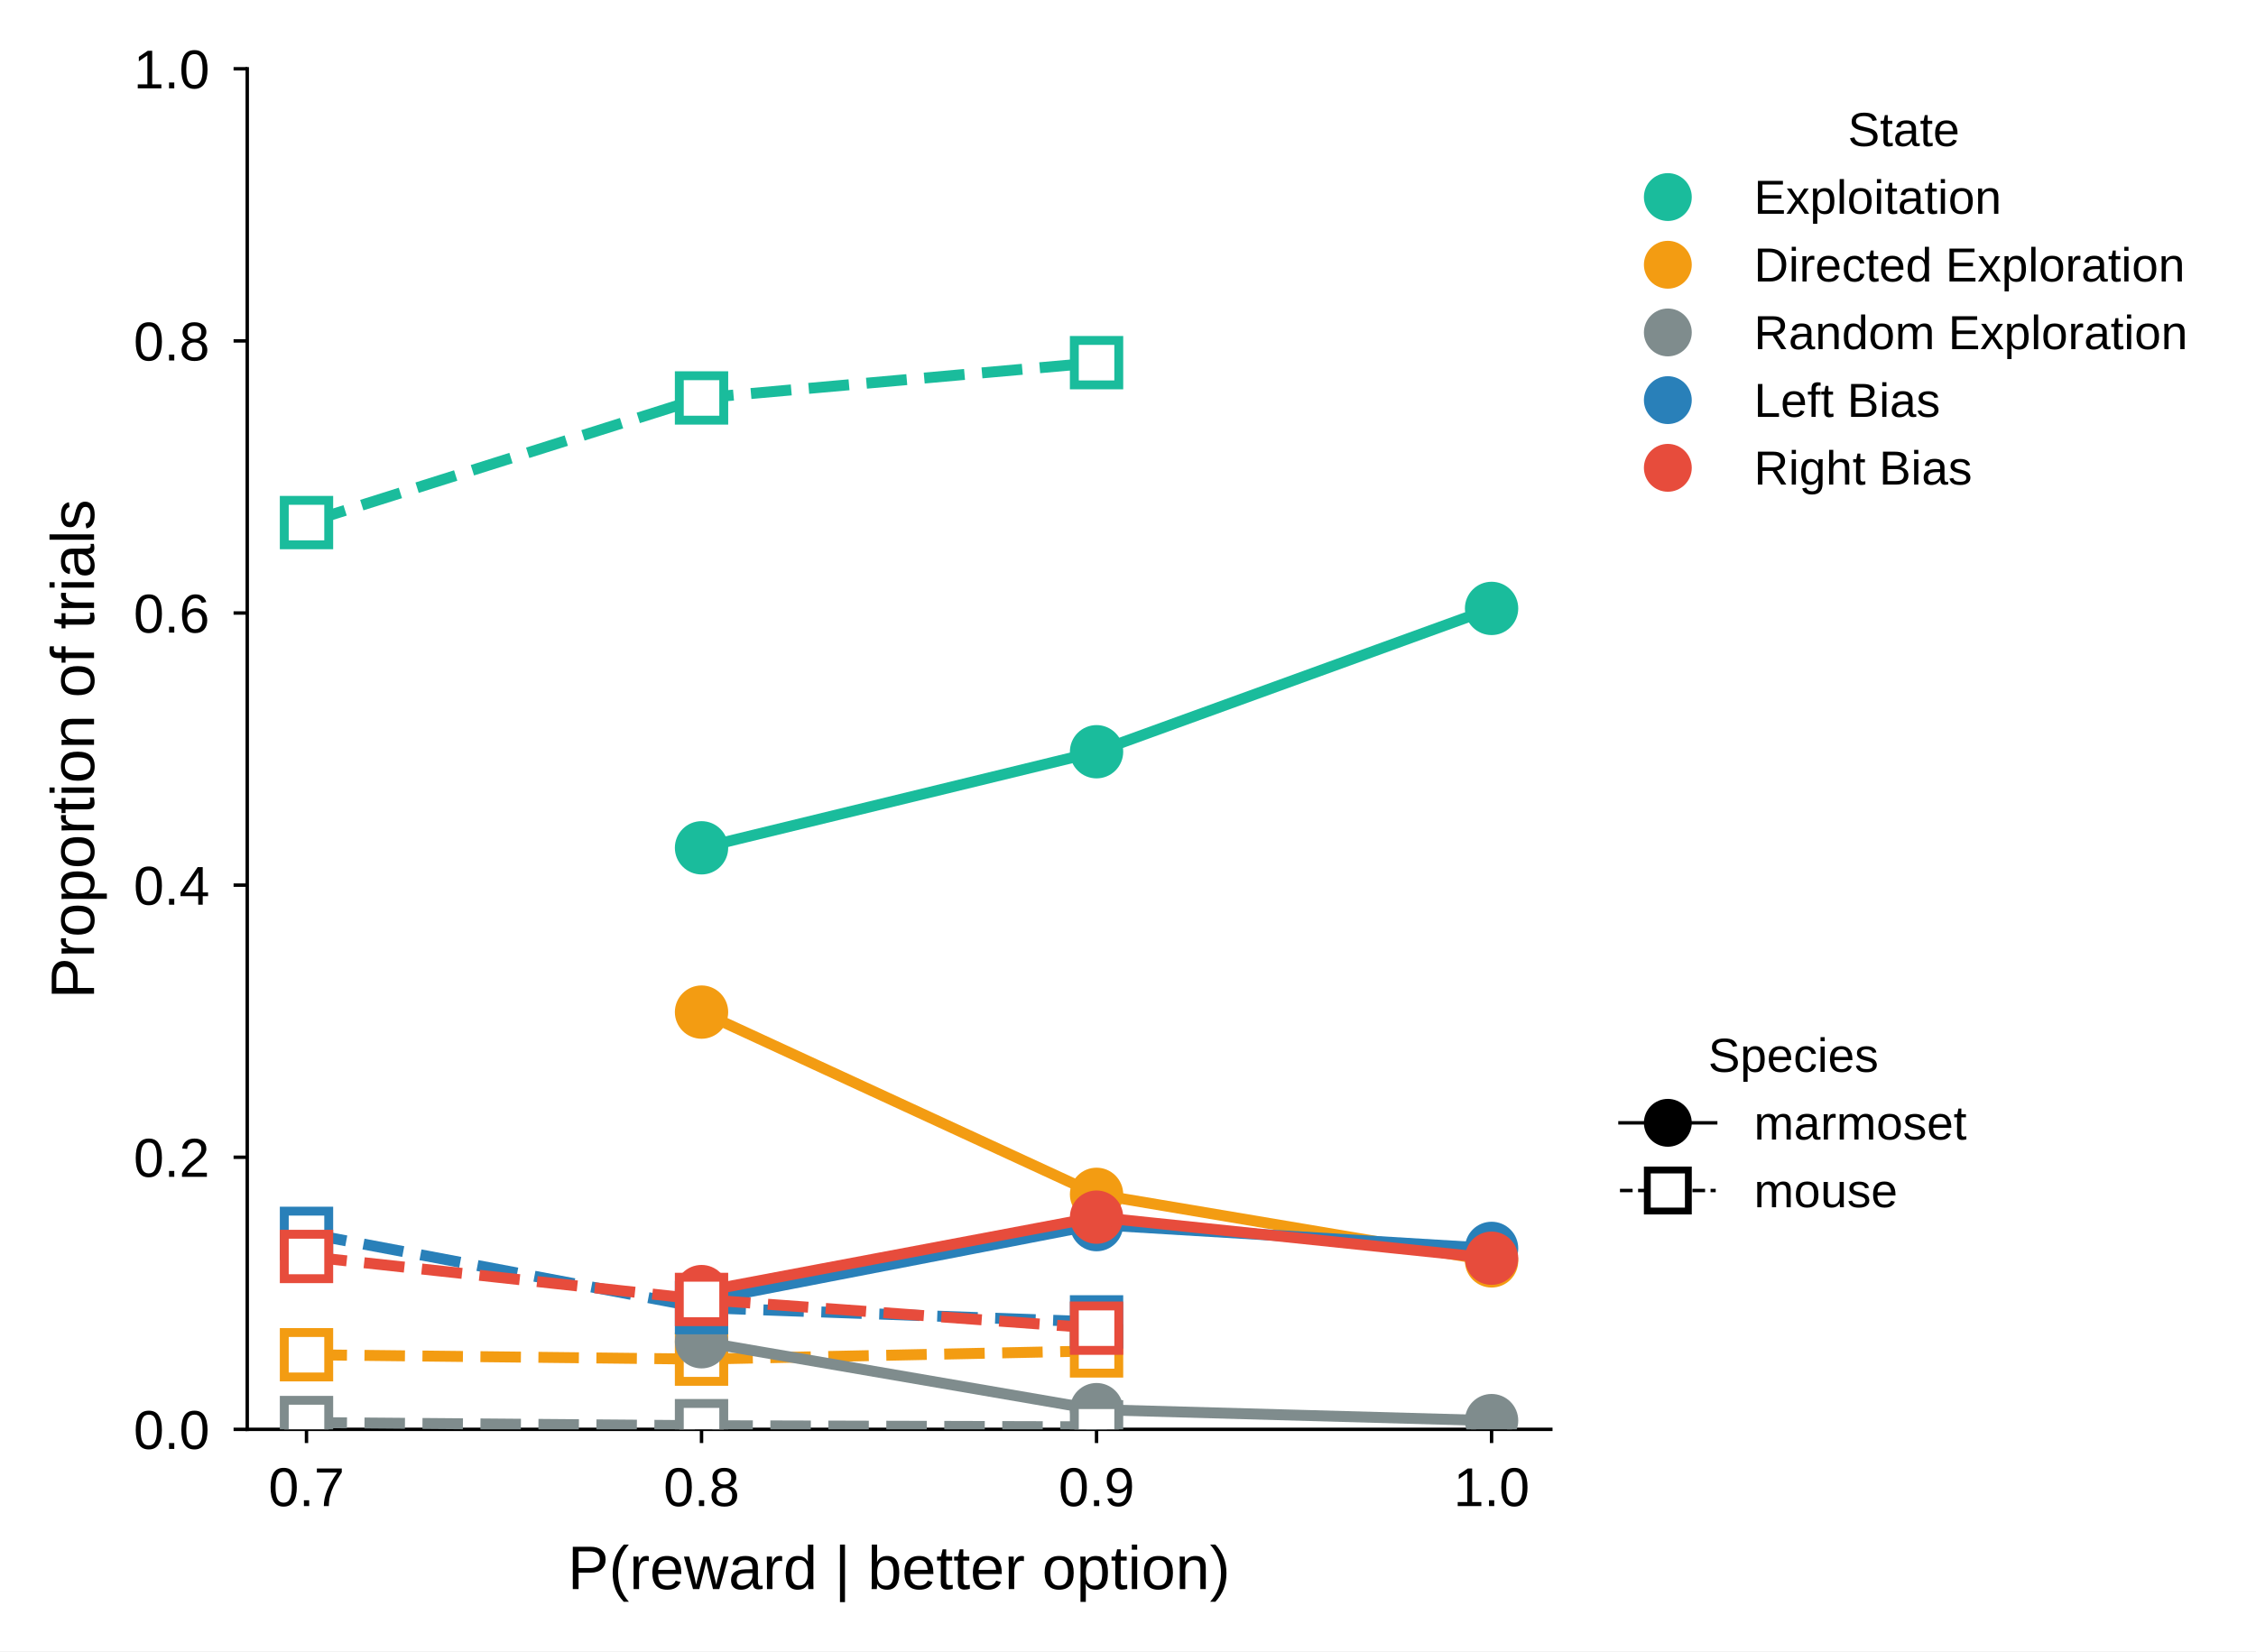
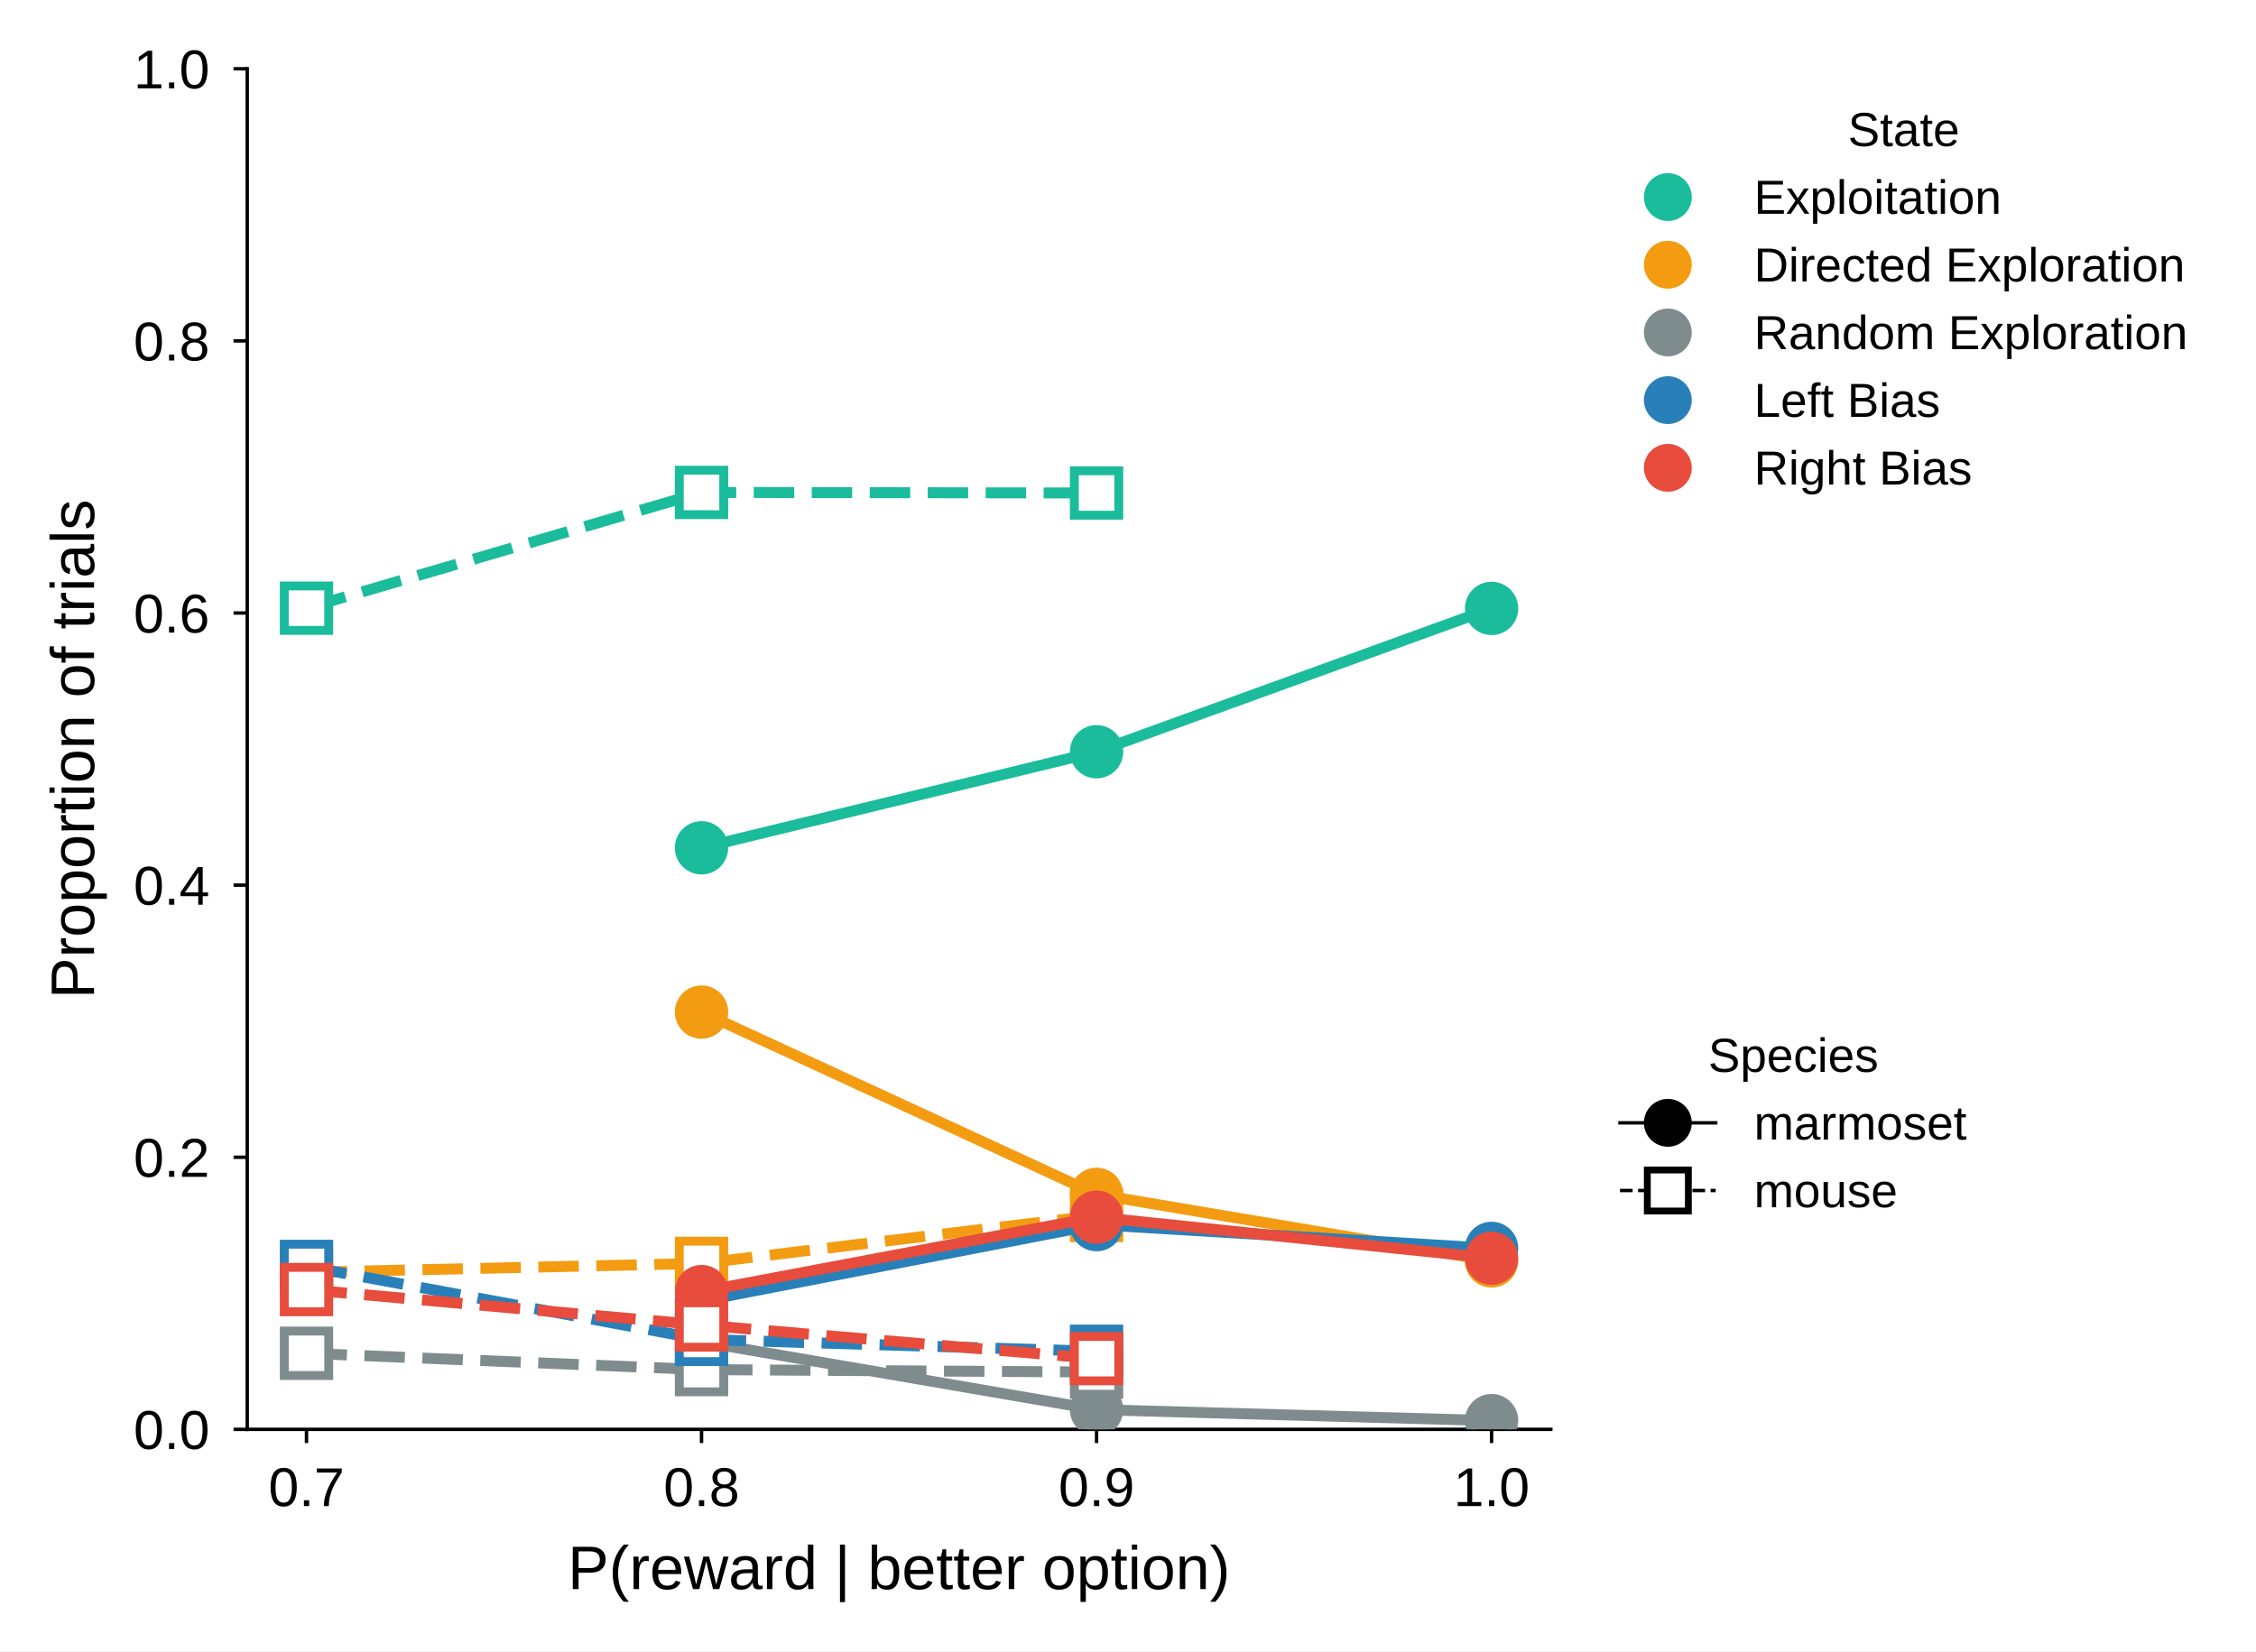
<svg xmlns="http://www.w3.org/2000/svg" xmlns:xlink="http://www.w3.org/1999/xlink" width="329.945pt" height="241.544pt" viewBox="0 0 329.945 241.544" version="1.1">
  <defs>
    <style type="text/css">*{stroke-linejoin: round; stroke-linecap: butt}</style>
  </defs>
  <g id="figure_1">
    <g id="patch_1">
      <path d="M 0 241.544  L 329.945 241.544  L 329.945 0  L 0 0  z " style="fill: #ffffff" />
    </g>
    <g id="axes_1">
      <g id="patch_2">
        <path d="M 36.16 209.082  L 226.812 209.082  L 226.812 10.063  L 36.16 10.063  z " style="fill: #ffffff" />
      </g>
      <g id="matplotlib.axis_1">
        <g id="xtick_1">
          <g id="line2d_1">
            <defs>
-               <path id="me4e98ad5af" d="M 0 0  L 0 2  " style="stroke: #000000; stroke-width: 0.5" />
+               <path id="m87ed47c339" d="M 0 0  L 0 2  " style="stroke: #000000; stroke-width: 0.5" />
            </defs>
            <g>
-               <use xlink:href="#me4e98ad5af" x="44.826" y="209.082" style="stroke: #000000; stroke-width: 0.5" />
+               <use xlink:href="#m87ed47c339" x="44.826" y="209.082" style="stroke: #000000; stroke-width: 0.5" />
            </g>
          </g>
          <g id="text_1">
            <text style="font-size: 8px; font-family: 'Arial'; text-anchor: middle" x="44.826" y="220.308" transform="rotate(-0 44.82645 220.3081)">0.7</text>
          </g>
        </g>
        <g id="xtick_2">
          <g id="line2d_2">
            <g>
-               <use xlink:href="#me4e98ad5af" x="102.6" y="209.082" style="stroke: #000000; stroke-width: 0.5" />
+               <use xlink:href="#m87ed47c339" x="102.6" y="209.082" style="stroke: #000000; stroke-width: 0.5" />
            </g>
          </g>
          <g id="text_2">
            <text style="font-size: 8px; font-family: 'Arial'; text-anchor: middle" x="102.6" y="220.308" transform="rotate(-0 102.5996 220.3081)">0.8</text>
          </g>
        </g>
        <g id="xtick_3">
          <g id="line2d_3">
            <g>
-               <use xlink:href="#me4e98ad5af" x="160.373" y="209.082" style="stroke: #000000; stroke-width: 0.5" />
+               <use xlink:href="#m87ed47c339" x="160.373" y="209.082" style="stroke: #000000; stroke-width: 0.5" />
            </g>
          </g>
          <g id="text_3">
            <text style="font-size: 8px; font-family: 'Arial'; text-anchor: middle" x="160.373" y="220.308" transform="rotate(-0 160.3728 220.3081)">0.9</text>
          </g>
        </g>
        <g id="xtick_4">
          <g id="line2d_4">
            <g>
-               <use xlink:href="#me4e98ad5af" x="218.146" y="209.082" style="stroke: #000000; stroke-width: 0.5" />
+               <use xlink:href="#m87ed47c339" x="218.146" y="209.082" style="stroke: #000000; stroke-width: 0.5" />
            </g>
          </g>
          <g id="text_4">
            <text style="font-size: 8px; font-family: 'Arial'; text-anchor: middle" x="218.146" y="220.308" transform="rotate(-0 218.146 220.3081)">1.0</text>
          </g>
        </g>
        <g id="text_5">
          <text style="font-size: 9px; font-family: 'Arial'; text-anchor: middle" x="131.486" y="232.45" transform="rotate(-0 131.4862 232.4498)">P(reward | better option)</text>
        </g>
      </g>
      <g id="matplotlib.axis_2">
        <g id="ytick_1">
          <g id="line2d_5">
            <defs>
-               <path id="m25049f92b7" d="M 0 0  L -2 0  " style="stroke: #000000; stroke-width: 0.5" />
+               <path id="m588fbb2680" d="M 0 0  L -2 0  " style="stroke: #000000; stroke-width: 0.5" />
            </defs>
            <g>
-               <use xlink:href="#m25049f92b7" x="36.16" y="209.082" style="stroke: #000000; stroke-width: 0.5" />
+               <use xlink:href="#m588fbb2680" x="36.16" y="209.082" style="stroke: #000000; stroke-width: 0.5" />
            </g>
          </g>
          <g id="text_6">
            <text style="font-size: 8px; font-family: 'Arial'; text-anchor: end" x="30.66" y="211.945" transform="rotate(-0 30.66047 211.945)">0.0</text>
          </g>
        </g>
        <g id="ytick_2">
          <g id="line2d_6">
            <g>
-               <use xlink:href="#m25049f92b7" x="36.16" y="169.278" style="stroke: #000000; stroke-width: 0.5" />
+               <use xlink:href="#m588fbb2680" x="36.16" y="169.278" style="stroke: #000000; stroke-width: 0.5" />
            </g>
          </g>
          <g id="text_7">
            <text style="font-size: 8px; font-family: 'Arial'; text-anchor: end" x="30.66" y="172.141" transform="rotate(-0 30.66047 172.1413)">0.2</text>
          </g>
        </g>
        <g id="ytick_3">
          <g id="line2d_7">
            <g>
-               <use xlink:href="#m25049f92b7" x="36.16" y="129.474" style="stroke: #000000; stroke-width: 0.5" />
+               <use xlink:href="#m588fbb2680" x="36.16" y="129.474" style="stroke: #000000; stroke-width: 0.5" />
            </g>
          </g>
          <g id="text_8">
            <text style="font-size: 8px; font-family: 'Arial'; text-anchor: end" x="30.66" y="132.338" transform="rotate(-0 30.66047 132.3375)">0.4</text>
          </g>
        </g>
        <g id="ytick_4">
          <g id="line2d_8">
            <g>
-               <use xlink:href="#m25049f92b7" x="36.16" y="89.671" style="stroke: #000000; stroke-width: 0.5" />
+               <use xlink:href="#m588fbb2680" x="36.16" y="89.671" style="stroke: #000000; stroke-width: 0.5" />
            </g>
          </g>
          <g id="text_9">
            <text style="font-size: 8px; font-family: 'Arial'; text-anchor: end" x="30.66" y="92.534" transform="rotate(-0 30.66047 92.53375)">0.6</text>
          </g>
        </g>
        <g id="ytick_5">
          <g id="line2d_9">
            <g>
-               <use xlink:href="#m25049f92b7" x="36.16" y="49.867" style="stroke: #000000; stroke-width: 0.5" />
+               <use xlink:href="#m588fbb2680" x="36.16" y="49.867" style="stroke: #000000; stroke-width: 0.5" />
            </g>
          </g>
          <g id="text_10">
            <text style="font-size: 8px; font-family: 'Arial'; text-anchor: end" x="30.66" y="52.73" transform="rotate(-0 30.66047 52.73)">0.8</text>
          </g>
        </g>
        <g id="ytick_6">
          <g id="line2d_10">
            <g>
-               <use xlink:href="#m25049f92b7" x="36.16" y="10.063" style="stroke: #000000; stroke-width: 0.5" />
+               <use xlink:href="#m588fbb2680" x="36.16" y="10.063" style="stroke: #000000; stroke-width: 0.5" />
            </g>
          </g>
          <g id="text_11">
            <text style="font-size: 8px; font-family: 'Arial'; text-anchor: end" x="30.66" y="12.926" transform="rotate(-0 30.66047 12.92625)">1.0</text>
          </g>
        </g>
        <g id="text_12">
          <text style="font-size: 9px; font-family: 'Arial'; text-anchor: middle" x="13.752" y="109.573" transform="rotate(-90 13.75172 109.5725)">Proportion of trials</text>
        </g>
      </g>
      <g id="patch_3">
        <path d="M 36.16 209.082  L 36.16 10.063  " style="fill: none; stroke: #000000; stroke-width: 0.5; stroke-linejoin: miter; stroke-linecap: square" />
      </g>
      <g id="patch_4">
        <path d="M 36.16 209.082  L 226.812 209.082  " style="fill: none; stroke: #000000; stroke-width: 0.5; stroke-linejoin: miter; stroke-linecap: square" />
      </g>
      <g id="line2d_11">
-         <path d="M 102.6 124.016  L 160.373 109.962  L 218.146 88.998  " clip-path="url(#pe51c29501b)" style="fill: none; stroke: #1abc9c; stroke-width: 1.6; stroke-linecap: square" />
-         <defs>
-           <path id="mf1f50343ad" d="M 0 3.25  C 0.862 3.25 1.689 2.908 2.298 2.298  C 2.908 1.689 3.25 0.862 3.25 0  C 3.25 -0.862 2.908 -1.689 2.298 -2.298  C 1.689 -2.908 0.862 -3.25 0 -3.25  C -0.862 -3.25 -1.689 -2.908 -2.298 -2.298  C -2.908 -1.689 -3.25 -0.862 -3.25 0  C -3.25 0.862 -2.908 1.689 -2.298 2.298  C -1.689 2.908 -0.862 3.25 0 3.25  z " style="stroke: #1abc9c; stroke-width: 1.3" />
-         </defs>
-         <g clip-path="url(#pe51c29501b)">
-           <use xlink:href="#mf1f50343ad" x="102.6" y="124.016" style="fill: #1abc9c; stroke: #1abc9c; stroke-width: 1.3" />
-           <use xlink:href="#mf1f50343ad" x="160.373" y="109.962" style="fill: #1abc9c; stroke: #1abc9c; stroke-width: 1.3" />
-           <use xlink:href="#mf1f50343ad" x="218.146" y="88.998" style="fill: #1abc9c; stroke: #1abc9c; stroke-width: 1.3" />
+         <path d="M 102.6 124.016  L 160.373 109.962  L 218.146 88.998  " clip-path="url(#pced954a8ac)" style="fill: none; stroke: #1abc9c; stroke-width: 1.6; stroke-linecap: square" />
+         <defs>
+           <path id="m06b4aa5d01" d="M 0 3.25  C 0.862 3.25 1.689 2.908 2.298 2.298  C 2.908 1.689 3.25 0.862 3.25 0  C 3.25 -0.862 2.908 -1.689 2.298 -2.298  C 1.689 -2.908 0.862 -3.25 0 -3.25  C -0.862 -3.25 -1.689 -2.908 -2.298 -2.298  C -2.908 -1.689 -3.25 -0.862 -3.25 0  C -3.25 0.862 -2.908 1.689 -2.298 2.298  C -1.689 2.908 -0.862 3.25 0 3.25  z " style="stroke: #1abc9c; stroke-width: 1.3" />
+         </defs>
+         <g clip-path="url(#pced954a8ac)">
+           <use xlink:href="#m06b4aa5d01" x="102.6" y="124.016" style="fill: #1abc9c; stroke: #1abc9c; stroke-width: 1.3" />
+           <use xlink:href="#m06b4aa5d01" x="160.373" y="109.962" style="fill: #1abc9c; stroke: #1abc9c; stroke-width: 1.3" />
+           <use xlink:href="#m06b4aa5d01" x="218.146" y="88.998" style="fill: #1abc9c; stroke: #1abc9c; stroke-width: 1.3" />
        </g>
      </g>
      <g id="line2d_12">
-         <path d="M 44.826 76.441  L 102.6 58.211  L 160.373 53.049  " clip-path="url(#pe51c29501b)" style="fill: none; stroke-dasharray: 5.92,2.56; stroke-dashoffset: 0; stroke: #1abc9c; stroke-width: 1.6" />
-         <defs>
-           <path id="m21d960ba47" d="M -3.25 3.25  L 3.25 3.25  L 3.25 -3.25  L -3.25 -3.25  z " style="stroke: #1abc9c; stroke-width: 1.3; stroke-linejoin: miter" />
-         </defs>
-         <g clip-path="url(#pe51c29501b)">
-           <use xlink:href="#m21d960ba47" x="44.826" y="76.441" style="fill: #ffffff; stroke: #1abc9c; stroke-width: 1.3; stroke-linejoin: miter" />
-           <use xlink:href="#m21d960ba47" x="102.6" y="58.211" style="fill: #ffffff; stroke: #1abc9c; stroke-width: 1.3; stroke-linejoin: miter" />
-           <use xlink:href="#m21d960ba47" x="160.373" y="53.049" style="fill: #ffffff; stroke: #1abc9c; stroke-width: 1.3; stroke-linejoin: miter" />
+         <path d="M 44.826 88.962  L 102.6 72.033  L 160.373 72.113  " clip-path="url(#pced954a8ac)" style="fill: none; stroke-dasharray: 5.92,2.56; stroke-dashoffset: 0; stroke: #1abc9c; stroke-width: 1.6" />
+         <defs>
+           <path id="m0f0f4ca1a8" d="M -3.25 3.25  L 3.25 3.25  L 3.25 -3.25  L -3.25 -3.25  z " style="stroke: #1abc9c; stroke-width: 1.3; stroke-linejoin: miter" />
+         </defs>
+         <g clip-path="url(#pced954a8ac)">
+           <use xlink:href="#m0f0f4ca1a8" x="44.826" y="88.962" style="fill: #ffffff; stroke: #1abc9c; stroke-width: 1.3; stroke-linejoin: miter" />
+           <use xlink:href="#m0f0f4ca1a8" x="102.6" y="72.033" style="fill: #ffffff; stroke: #1abc9c; stroke-width: 1.3; stroke-linejoin: miter" />
+           <use xlink:href="#m0f0f4ca1a8" x="160.373" y="72.113" style="fill: #ffffff; stroke: #1abc9c; stroke-width: 1.3; stroke-linejoin: miter" />
        </g>
      </g>
      <g id="line2d_13">
-         <path d="M 102.6 148.049  L 160.373 174.706  L 218.146 184.442  " clip-path="url(#pe51c29501b)" style="fill: none; stroke: #f39c12; stroke-width: 1.6; stroke-linecap: square" />
-         <defs>
-           <path id="md6d0dfb7ab" d="M 0 3.25  C 0.862 3.25 1.689 2.908 2.298 2.298  C 2.908 1.689 3.25 0.862 3.25 0  C 3.25 -0.862 2.908 -1.689 2.298 -2.298  C 1.689 -2.908 0.862 -3.25 0 -3.25  C -0.862 -3.25 -1.689 -2.908 -2.298 -2.298  C -2.908 -1.689 -3.25 -0.862 -3.25 0  C -3.25 0.862 -2.908 1.689 -2.298 2.298  C -1.689 2.908 -0.862 3.25 0 3.25  z " style="stroke: #f39c12; stroke-width: 1.3" />
-         </defs>
-         <g clip-path="url(#pe51c29501b)">
-           <use xlink:href="#md6d0dfb7ab" x="102.6" y="148.049" style="fill: #f39c12; stroke: #f39c12; stroke-width: 1.3" />
-           <use xlink:href="#md6d0dfb7ab" x="160.373" y="174.706" style="fill: #f39c12; stroke: #f39c12; stroke-width: 1.3" />
-           <use xlink:href="#md6d0dfb7ab" x="218.146" y="184.442" style="fill: #f39c12; stroke: #f39c12; stroke-width: 1.3" />
+         <path d="M 102.6 148.049  L 160.373 174.706  L 218.146 184.442  " clip-path="url(#pced954a8ac)" style="fill: none; stroke: #f39c12; stroke-width: 1.6; stroke-linecap: square" />
+         <defs>
+           <path id="m7db10137b0" d="M 0 3.25  C 0.862 3.25 1.689 2.908 2.298 2.298  C 2.908 1.689 3.25 0.862 3.25 0  C 3.25 -0.862 2.908 -1.689 2.298 -2.298  C 1.689 -2.908 0.862 -3.25 0 -3.25  C -0.862 -3.25 -1.689 -2.908 -2.298 -2.298  C -2.908 -1.689 -3.25 -0.862 -3.25 0  C -3.25 0.862 -2.908 1.689 -2.298 2.298  C -1.689 2.908 -0.862 3.25 0 3.25  z " style="stroke: #f39c12; stroke-width: 1.3" />
+         </defs>
+         <g clip-path="url(#pced954a8ac)">
+           <use xlink:href="#m7db10137b0" x="102.6" y="148.049" style="fill: #f39c12; stroke: #f39c12; stroke-width: 1.3" />
+           <use xlink:href="#m7db10137b0" x="160.373" y="174.706" style="fill: #f39c12; stroke: #f39c12; stroke-width: 1.3" />
+           <use xlink:href="#m7db10137b0" x="218.146" y="184.442" style="fill: #f39c12; stroke: #f39c12; stroke-width: 1.3" />
        </g>
      </g>
      <g id="line2d_14">
-         <path d="M 44.826 198.169  L 102.6 198.81  L 160.373 197.609  " clip-path="url(#pe51c29501b)" style="fill: none; stroke-dasharray: 5.92,2.56; stroke-dashoffset: 0; stroke: #f39c12; stroke-width: 1.6" />
-         <defs>
-           <path id="m9771717400" d="M -3.25 3.25  L 3.25 3.25  L 3.25 -3.25  L -3.25 -3.25  z " style="stroke: #f39c12; stroke-width: 1.3; stroke-linejoin: miter" />
-         </defs>
-         <g clip-path="url(#pe51c29501b)">
-           <use xlink:href="#m9771717400" x="44.826" y="198.169" style="fill: #ffffff; stroke: #f39c12; stroke-width: 1.3; stroke-linejoin: miter" />
-           <use xlink:href="#m9771717400" x="102.6" y="198.81" style="fill: #ffffff; stroke: #f39c12; stroke-width: 1.3; stroke-linejoin: miter" />
-           <use xlink:href="#m9771717400" x="160.373" y="197.609" style="fill: #ffffff; stroke: #f39c12; stroke-width: 1.3; stroke-linejoin: miter" />
+         <path d="M 44.826 186.106  L 102.6 184.81  L 160.373 177.8  " clip-path="url(#pced954a8ac)" style="fill: none; stroke-dasharray: 5.92,2.56; stroke-dashoffset: 0; stroke: #f39c12; stroke-width: 1.6" />
+         <defs>
+           <path id="mf72feb696f" d="M -3.25 3.25  L 3.25 3.25  L 3.25 -3.25  L -3.25 -3.25  z " style="stroke: #f39c12; stroke-width: 1.3; stroke-linejoin: miter" />
+         </defs>
+         <g clip-path="url(#pced954a8ac)">
+           <use xlink:href="#mf72feb696f" x="44.826" y="186.106" style="fill: #ffffff; stroke: #f39c12; stroke-width: 1.3; stroke-linejoin: miter" />
+           <use xlink:href="#mf72feb696f" x="102.6" y="184.81" style="fill: #ffffff; stroke: #f39c12; stroke-width: 1.3; stroke-linejoin: miter" />
+           <use xlink:href="#mf72feb696f" x="160.373" y="177.8" style="fill: #ffffff; stroke: #f39c12; stroke-width: 1.3; stroke-linejoin: miter" />
        </g>
      </g>
      <g id="line2d_15">
-         <path d="M 102.6 196.268  L 160.373 206.2  L 218.146 207.805  " clip-path="url(#pe51c29501b)" style="fill: none; stroke: #7f8c8d; stroke-width: 1.6; stroke-linecap: square" />
-         <defs>
-           <path id="m893ade353a" d="M 0 3.25  C 0.862 3.25 1.689 2.908 2.298 2.298  C 2.908 1.689 3.25 0.862 3.25 0  C 3.25 -0.862 2.908 -1.689 2.298 -2.298  C 1.689 -2.908 0.862 -3.25 0 -3.25  C -0.862 -3.25 -1.689 -2.908 -2.298 -2.298  C -2.908 -1.689 -3.25 -0.862 -3.25 0  C -3.25 0.862 -2.908 1.689 -2.298 2.298  C -1.689 2.908 -0.862 3.25 0 3.25  z " style="stroke: #7f8c8d; stroke-width: 1.3" />
-         </defs>
-         <g clip-path="url(#pe51c29501b)">
-           <use xlink:href="#m893ade353a" x="102.6" y="196.268" style="fill: #7f8c8d; stroke: #7f8c8d; stroke-width: 1.3" />
-           <use xlink:href="#m893ade353a" x="160.373" y="206.2" style="fill: #7f8c8d; stroke: #7f8c8d; stroke-width: 1.3" />
-           <use xlink:href="#m893ade353a" x="218.146" y="207.805" style="fill: #7f8c8d; stroke: #7f8c8d; stroke-width: 1.3" />
+         <path d="M 102.6 196.268  L 160.373 206.2  L 218.146 207.805  " clip-path="url(#pced954a8ac)" style="fill: none; stroke: #7f8c8d; stroke-width: 1.6; stroke-linecap: square" />
+         <defs>
+           <path id="m2719dd5958" d="M 0 3.25  C 0.862 3.25 1.689 2.908 2.298 2.298  C 2.908 1.689 3.25 0.862 3.25 0  C 3.25 -0.862 2.908 -1.689 2.298 -2.298  C 1.689 -2.908 0.862 -3.25 0 -3.25  C -0.862 -3.25 -1.689 -2.908 -2.298 -2.298  C -2.908 -1.689 -3.25 -0.862 -3.25 0  C -3.25 0.862 -2.908 1.689 -2.298 2.298  C -1.689 2.908 -0.862 3.25 0 3.25  z " style="stroke: #7f8c8d; stroke-width: 1.3" />
+         </defs>
+         <g clip-path="url(#pced954a8ac)">
+           <use xlink:href="#m2719dd5958" x="102.6" y="196.268" style="fill: #7f8c8d; stroke: #7f8c8d; stroke-width: 1.3" />
+           <use xlink:href="#m2719dd5958" x="160.373" y="206.2" style="fill: #7f8c8d; stroke: #7f8c8d; stroke-width: 1.3" />
+           <use xlink:href="#m2719dd5958" x="218.146" y="207.805" style="fill: #7f8c8d; stroke: #7f8c8d; stroke-width: 1.3" />
        </g>
      </g>
      <g id="line2d_16">
-         <path d="M 44.826 208.085  L 102.6 208.548  L 160.373 208.713  " clip-path="url(#pe51c29501b)" style="fill: none; stroke-dasharray: 5.92,2.56; stroke-dashoffset: 0; stroke: #7f8c8d; stroke-width: 1.6" />
-         <defs>
-           <path id="m9d7ad087f6" d="M -3.25 3.25  L 3.25 3.25  L 3.25 -3.25  L -3.25 -3.25  z " style="stroke: #7f8c8d; stroke-width: 1.3; stroke-linejoin: miter" />
-         </defs>
-         <g clip-path="url(#pe51c29501b)">
-           <use xlink:href="#m9d7ad087f6" x="44.826" y="208.085" style="fill: #ffffff; stroke: #7f8c8d; stroke-width: 1.3; stroke-linejoin: miter" />
-           <use xlink:href="#m9d7ad087f6" x="102.6" y="208.548" style="fill: #ffffff; stroke: #7f8c8d; stroke-width: 1.3; stroke-linejoin: miter" />
-           <use xlink:href="#m9d7ad087f6" x="160.373" y="208.713" style="fill: #ffffff; stroke: #7f8c8d; stroke-width: 1.3; stroke-linejoin: miter" />
+         <path d="M 44.826 197.956  L 102.6 200.343  L 160.373 200.699  " clip-path="url(#pced954a8ac)" style="fill: none; stroke-dasharray: 5.92,2.56; stroke-dashoffset: 0; stroke: #7f8c8d; stroke-width: 1.6" />
+         <defs>
+           <path id="m4116c900db" d="M -3.25 3.25  L 3.25 3.25  L 3.25 -3.25  L -3.25 -3.25  z " style="stroke: #7f8c8d; stroke-width: 1.3; stroke-linejoin: miter" />
+         </defs>
+         <g clip-path="url(#pced954a8ac)">
+           <use xlink:href="#m4116c900db" x="44.826" y="197.956" style="fill: #ffffff; stroke: #7f8c8d; stroke-width: 1.3; stroke-linejoin: miter" />
+           <use xlink:href="#m4116c900db" x="102.6" y="200.343" style="fill: #ffffff; stroke: #7f8c8d; stroke-width: 1.3; stroke-linejoin: miter" />
+           <use xlink:href="#m4116c900db" x="160.373" y="200.699" style="fill: #ffffff; stroke: #7f8c8d; stroke-width: 1.3; stroke-linejoin: miter" />
        </g>
      </g>
      <g id="line2d_17">
-         <path d="M 102.6 190.31  L 160.373 179.138  L 218.146 182.613  " clip-path="url(#pe51c29501b)" style="fill: none; stroke: #2980b9; stroke-width: 1.6; stroke-linecap: square" />
-         <defs>
-           <path id="me78a1efdef" d="M 0 3.25  C 0.862 3.25 1.689 2.908 2.298 2.298  C 2.908 1.689 3.25 0.862 3.25 0  C 3.25 -0.862 2.908 -1.689 2.298 -2.298  C 1.689 -2.908 0.862 -3.25 0 -3.25  C -0.862 -3.25 -1.689 -2.908 -2.298 -2.298  C -2.908 -1.689 -3.25 -0.862 -3.25 0  C -3.25 0.862 -2.908 1.689 -2.298 2.298  C -1.689 2.908 -0.862 3.25 0 3.25  z " style="stroke: #2980b9; stroke-width: 1.3" />
-         </defs>
-         <g clip-path="url(#pe51c29501b)">
-           <use xlink:href="#me78a1efdef" x="102.6" y="190.31" style="fill: #2980b9; stroke: #2980b9; stroke-width: 1.3" />
-           <use xlink:href="#me78a1efdef" x="160.373" y="179.138" style="fill: #2980b9; stroke: #2980b9; stroke-width: 1.3" />
-           <use xlink:href="#me78a1efdef" x="218.146" y="182.613" style="fill: #2980b9; stroke: #2980b9; stroke-width: 1.3" />
+         <path d="M 102.6 190.31  L 160.373 179.138  L 218.146 182.613  " clip-path="url(#pced954a8ac)" style="fill: none; stroke: #2980b9; stroke-width: 1.6; stroke-linecap: square" />
+         <defs>
+           <path id="mf5a7f14cc8" d="M 0 3.25  C 0.862 3.25 1.689 2.908 2.298 2.298  C 2.908 1.689 3.25 0.862 3.25 0  C 3.25 -0.862 2.908 -1.689 2.298 -2.298  C 1.689 -2.908 0.862 -3.25 0 -3.25  C -0.862 -3.25 -1.689 -2.908 -2.298 -2.298  C -2.908 -1.689 -3.25 -0.862 -3.25 0  C -3.25 0.862 -2.908 1.689 -2.298 2.298  C -1.689 2.908 -0.862 3.25 0 3.25  z " style="stroke: #2980b9; stroke-width: 1.3" />
+         </defs>
+         <g clip-path="url(#pced954a8ac)">
+           <use xlink:href="#mf5a7f14cc8" x="102.6" y="190.31" style="fill: #2980b9; stroke: #2980b9; stroke-width: 1.3" />
+           <use xlink:href="#mf5a7f14cc8" x="160.373" y="179.138" style="fill: #2980b9; stroke: #2980b9; stroke-width: 1.3" />
+           <use xlink:href="#mf5a7f14cc8" x="218.146" y="182.613" style="fill: #2980b9; stroke: #2980b9; stroke-width: 1.3" />
        </g>
      </g>
      <g id="line2d_18">
-         <path d="M 44.826 180.415  L 102.6 191.281  L 160.373 193.362  " clip-path="url(#pe51c29501b)" style="fill: none; stroke-dasharray: 5.92,2.56; stroke-dashoffset: 0; stroke: #2980b9; stroke-width: 1.6" />
-         <defs>
-           <path id="m93658dbe60" d="M -3.25 3.25  L 3.25 3.25  L 3.25 -3.25  L -3.25 -3.25  z " style="stroke: #2980b9; stroke-width: 1.3; stroke-linejoin: miter" />
-         </defs>
-         <g clip-path="url(#pe51c29501b)">
-           <use xlink:href="#m93658dbe60" x="44.826" y="180.415" style="fill: #ffffff; stroke: #2980b9; stroke-width: 1.3; stroke-linejoin: miter" />
-           <use xlink:href="#m93658dbe60" x="102.6" y="191.281" style="fill: #ffffff; stroke: #2980b9; stroke-width: 1.3; stroke-linejoin: miter" />
-           <use xlink:href="#m93658dbe60" x="160.373" y="193.362" style="fill: #ffffff; stroke: #2980b9; stroke-width: 1.3; stroke-linejoin: miter" />
+         <path d="M 44.826 185.248  L 102.6 195.926  L 160.373 197.663  " clip-path="url(#pced954a8ac)" style="fill: none; stroke-dasharray: 5.92,2.56; stroke-dashoffset: 0; stroke: #2980b9; stroke-width: 1.6" />
+         <defs>
+           <path id="mf9e4c31efd" d="M -3.25 3.25  L 3.25 3.25  L 3.25 -3.25  L -3.25 -3.25  z " style="stroke: #2980b9; stroke-width: 1.3; stroke-linejoin: miter" />
+         </defs>
+         <g clip-path="url(#pced954a8ac)">
+           <use xlink:href="#mf9e4c31efd" x="44.826" y="185.248" style="fill: #ffffff; stroke: #2980b9; stroke-width: 1.3; stroke-linejoin: miter" />
+           <use xlink:href="#mf9e4c31efd" x="102.6" y="195.926" style="fill: #ffffff; stroke: #2980b9; stroke-width: 1.3; stroke-linejoin: miter" />
+           <use xlink:href="#mf9e4c31efd" x="160.373" y="197.663" style="fill: #ffffff; stroke: #2980b9; stroke-width: 1.3; stroke-linejoin: miter" />
        </g>
      </g>
      <g id="line2d_19">
-         <path d="M 102.6 188.932  L 160.373 178.042  L 218.146 184.051  " clip-path="url(#pe51c29501b)" style="fill: none; stroke: #e74c3c; stroke-width: 1.6; stroke-linecap: square" />
-         <defs>
-           <path id="m61fb713db0" d="M 0 3.25  C 0.862 3.25 1.689 2.908 2.298 2.298  C 2.908 1.689 3.25 0.862 3.25 0  C 3.25 -0.862 2.908 -1.689 2.298 -2.298  C 1.689 -2.908 0.862 -3.25 0 -3.25  C -0.862 -3.25 -1.689 -2.908 -2.298 -2.298  C -2.908 -1.689 -3.25 -0.862 -3.25 0  C -3.25 0.862 -2.908 1.689 -2.298 2.298  C -1.689 2.908 -0.862 3.25 0 3.25  z " style="stroke: #e74c3c; stroke-width: 1.3" />
-         </defs>
-         <g clip-path="url(#pe51c29501b)">
-           <use xlink:href="#m61fb713db0" x="102.6" y="188.932" style="fill: #e74c3c; stroke: #e74c3c; stroke-width: 1.3" />
-           <use xlink:href="#m61fb713db0" x="160.373" y="178.042" style="fill: #e74c3c; stroke: #e74c3c; stroke-width: 1.3" />
-           <use xlink:href="#m61fb713db0" x="218.146" y="184.051" style="fill: #e74c3c; stroke: #e74c3c; stroke-width: 1.3" />
+         <path d="M 102.6 188.932  L 160.373 178.042  L 218.146 184.051  " clip-path="url(#pced954a8ac)" style="fill: none; stroke: #e74c3c; stroke-width: 1.6; stroke-linecap: square" />
+         <defs>
+           <path id="mc8858177b4" d="M 0 3.25  C 0.862 3.25 1.689 2.908 2.298 2.298  C 2.908 1.689 3.25 0.862 3.25 0  C 3.25 -0.862 2.908 -1.689 2.298 -2.298  C 1.689 -2.908 0.862 -3.25 0 -3.25  C -0.862 -3.25 -1.689 -2.908 -2.298 -2.298  C -2.908 -1.689 -3.25 -0.862 -3.25 0  C -3.25 0.862 -2.908 1.689 -2.298 2.298  C -1.689 2.908 -0.862 3.25 0 3.25  z " style="stroke: #e74c3c; stroke-width: 1.3" />
+         </defs>
+         <g clip-path="url(#pced954a8ac)">
+           <use xlink:href="#mc8858177b4" x="102.6" y="188.932" style="fill: #e74c3c; stroke: #e74c3c; stroke-width: 1.3" />
+           <use xlink:href="#mc8858177b4" x="160.373" y="178.042" style="fill: #e74c3c; stroke: #e74c3c; stroke-width: 1.3" />
+           <use xlink:href="#mc8858177b4" x="218.146" y="184.051" style="fill: #e74c3c; stroke: #e74c3c; stroke-width: 1.3" />
        </g>
      </g>
      <g id="line2d_20">
-         <path d="M 44.826 183.795  L 102.6 190.081  L 160.373 194.281  " clip-path="url(#pe51c29501b)" style="fill: none; stroke-dasharray: 5.92,2.56; stroke-dashoffset: 0; stroke: #e74c3c; stroke-width: 1.6" />
-         <defs>
-           <path id="m2fa257fbc2" d="M -3.25 3.25  L 3.25 3.25  L 3.25 -3.25  L -3.25 -3.25  z " style="stroke: #e74c3c; stroke-width: 1.3; stroke-linejoin: miter" />
-         </defs>
-         <g clip-path="url(#pe51c29501b)">
-           <use xlink:href="#m2fa257fbc2" x="44.826" y="183.795" style="fill: #ffffff; stroke: #e74c3c; stroke-width: 1.3; stroke-linejoin: miter" />
-           <use xlink:href="#m2fa257fbc2" x="102.6" y="190.081" style="fill: #ffffff; stroke: #e74c3c; stroke-width: 1.3; stroke-linejoin: miter" />
-           <use xlink:href="#m2fa257fbc2" x="160.373" y="194.281" style="fill: #ffffff; stroke: #e74c3c; stroke-width: 1.3; stroke-linejoin: miter" />
+         <path d="M 44.826 188.633  L 102.6 193.818  L 160.373 198.738  " clip-path="url(#pced954a8ac)" style="fill: none; stroke-dasharray: 5.92,2.56; stroke-dashoffset: 0; stroke: #e74c3c; stroke-width: 1.6" />
+         <defs>
+           <path id="me0a6c798e4" d="M -3.25 3.25  L 3.25 3.25  L 3.25 -3.25  L -3.25 -3.25  z " style="stroke: #e74c3c; stroke-width: 1.3; stroke-linejoin: miter" />
+         </defs>
+         <g clip-path="url(#pced954a8ac)">
+           <use xlink:href="#me0a6c798e4" x="44.826" y="188.633" style="fill: #ffffff; stroke: #e74c3c; stroke-width: 1.3; stroke-linejoin: miter" />
+           <use xlink:href="#me0a6c798e4" x="102.6" y="193.818" style="fill: #ffffff; stroke: #e74c3c; stroke-width: 1.3; stroke-linejoin: miter" />
+           <use xlink:href="#me0a6c798e4" x="160.373" y="198.738" style="fill: #ffffff; stroke: #e74c3c; stroke-width: 1.3; stroke-linejoin: miter" />
        </g>
      </g>
      <g id="legend_1">
        <g id="text_13">
          <text style="font-size: 7px; font-family: 'Arial'; text-anchor: start" x="270.263" y="21.374" transform="rotate(-0 270.2631 21.37359)">State</text>
        </g>
        <g id="line2d_21">
          <defs>
-             <path id="md2562d8fee" d="M 0 3  C 0.796 3 1.559 2.684 2.121 2.121  C 2.684 1.559 3 0.796 3 0  C 3 -0.796 2.684 -1.559 2.121 -2.121  C 1.559 -2.684 0.796 -3 0 -3  C -0.796 -3 -1.559 -2.684 -2.121 -2.121  C -2.684 -1.559 -3 -0.796 -3 0  C -3 0.796 -2.684 1.559 -2.121 2.121  C -1.559 2.684 -0.796 3 0 3  z " style="stroke: #1abc9c" />
-           </defs>
-           <g>
-             <use xlink:href="#md2562d8fee" x="243.925" y="28.825" style="fill: #1abc9c; stroke: #1abc9c" />
+             <path id="mfb4bff0bc0" d="M 0 3  C 0.796 3 1.559 2.684 2.121 2.121  C 2.684 1.559 3 0.796 3 0  C 3 -0.796 2.684 -1.559 2.121 -2.121  C 1.559 -2.684 0.796 -3 0 -3  C -0.796 -3 -1.559 -2.684 -2.121 -2.121  C -2.684 -1.559 -3 -0.796 -3 0  C -3 0.796 -2.684 1.559 -2.121 2.121  C -1.559 2.684 -0.796 3 0 3  z " style="stroke: #1abc9c" />
+           </defs>
+           <g>
+             <use xlink:href="#mfb4bff0bc0" x="243.925" y="28.825" style="fill: #1abc9c; stroke: #1abc9c" />
          </g>
        </g>
        <g id="text_14">
          <text style="font-size: 7px; font-family: 'Arial'; text-anchor: start" x="256.525" y="31.275" transform="rotate(-0 256.5251 31.27531)">Exploitation</text>
        </g>
        <g id="line2d_22">
          <defs>
-             <path id="m463e3fead7" d="M 0 3  C 0.796 3 1.559 2.684 2.121 2.121  C 2.684 1.559 3 0.796 3 0  C 3 -0.796 2.684 -1.559 2.121 -2.121  C 1.559 -2.684 0.796 -3 0 -3  C -0.796 -3 -1.559 -2.684 -2.121 -2.121  C -2.684 -1.559 -3 -0.796 -3 0  C -3 0.796 -2.684 1.559 -2.121 2.121  C -1.559 2.684 -0.796 3 0 3  z " style="stroke: #f39c12" />
-           </defs>
-           <g>
-             <use xlink:href="#m463e3fead7" x="243.925" y="38.727" style="fill: #f39c12; stroke: #f39c12" />
+             <path id="m12facc972b" d="M 0 3  C 0.796 3 1.559 2.684 2.121 2.121  C 2.684 1.559 3 0.796 3 0  C 3 -0.796 2.684 -1.559 2.121 -2.121  C 1.559 -2.684 0.796 -3 0 -3  C -0.796 -3 -1.559 -2.684 -2.121 -2.121  C -2.684 -1.559 -3 -0.796 -3 0  C -3 0.796 -2.684 1.559 -2.121 2.121  C -1.559 2.684 -0.796 3 0 3  z " style="stroke: #f39c12" />
+           </defs>
+           <g>
+             <use xlink:href="#m12facc972b" x="243.925" y="38.727" style="fill: #f39c12; stroke: #f39c12" />
          </g>
        </g>
        <g id="text_15">
          <text style="font-size: 7px; font-family: 'Arial'; text-anchor: start" x="256.525" y="41.177" transform="rotate(-0 256.5251 41.17703)">Directed Exploration</text>
        </g>
        <g id="line2d_23">
          <defs>
-             <path id="mc7f942076a" d="M 0 3  C 0.796 3 1.559 2.684 2.121 2.121  C 2.684 1.559 3 0.796 3 0  C 3 -0.796 2.684 -1.559 2.121 -2.121  C 1.559 -2.684 0.796 -3 0 -3  C -0.796 -3 -1.559 -2.684 -2.121 -2.121  C -2.684 -1.559 -3 -0.796 -3 0  C -3 0.796 -2.684 1.559 -2.121 2.121  C -1.559 2.684 -0.796 3 0 3  z " style="stroke: #7f8c8d" />
-           </defs>
-           <g>
-             <use xlink:href="#mc7f942076a" x="243.925" y="48.629" style="fill: #7f8c8d; stroke: #7f8c8d" />
+             <path id="m992dc5cb55" d="M 0 3  C 0.796 3 1.559 2.684 2.121 2.121  C 2.684 1.559 3 0.796 3 0  C 3 -0.796 2.684 -1.559 2.121 -2.121  C 1.559 -2.684 0.796 -3 0 -3  C -0.796 -3 -1.559 -2.684 -2.121 -2.121  C -2.684 -1.559 -3 -0.796 -3 0  C -3 0.796 -2.684 1.559 -2.121 2.121  C -1.559 2.684 -0.796 3 0 3  z " style="stroke: #7f8c8d" />
+           </defs>
+           <g>
+             <use xlink:href="#m992dc5cb55" x="243.925" y="48.629" style="fill: #7f8c8d; stroke: #7f8c8d" />
          </g>
        </g>
        <g id="text_16">
          <text style="font-size: 7px; font-family: 'Arial'; text-anchor: start" x="256.525" y="51.079" transform="rotate(-0 256.5251 51.07875)">Random Exploration</text>
        </g>
        <g id="line2d_24">
          <defs>
-             <path id="m2c358665bb" d="M 0 3  C 0.796 3 1.559 2.684 2.121 2.121  C 2.684 1.559 3 0.796 3 0  C 3 -0.796 2.684 -1.559 2.121 -2.121  C 1.559 -2.684 0.796 -3 0 -3  C -0.796 -3 -1.559 -2.684 -2.121 -2.121  C -2.684 -1.559 -3 -0.796 -3 0  C -3 0.796 -2.684 1.559 -2.121 2.121  C -1.559 2.684 -0.796 3 0 3  z " style="stroke: #2980b9" />
-           </defs>
-           <g>
-             <use xlink:href="#m2c358665bb" x="243.925" y="58.53" style="fill: #2980b9; stroke: #2980b9" />
+             <path id="mf3289ae17d" d="M 0 3  C 0.796 3 1.559 2.684 2.121 2.121  C 2.684 1.559 3 0.796 3 0  C 3 -0.796 2.684 -1.559 2.121 -2.121  C 1.559 -2.684 0.796 -3 0 -3  C -0.796 -3 -1.559 -2.684 -2.121 -2.121  C -2.684 -1.559 -3 -0.796 -3 0  C -3 0.796 -2.684 1.559 -2.121 2.121  C -1.559 2.684 -0.796 3 0 3  z " style="stroke: #2980b9" />
+           </defs>
+           <g>
+             <use xlink:href="#mf3289ae17d" x="243.925" y="58.53" style="fill: #2980b9; stroke: #2980b9" />
          </g>
        </g>
        <g id="text_17">
          <text style="font-size: 7px; font-family: 'Arial'; text-anchor: start" x="256.525" y="60.98" transform="rotate(-0 256.5251 60.98047)">Left Bias</text>
        </g>
        <g id="line2d_25">
          <defs>
-             <path id="m7276ee249f" d="M 0 3  C 0.796 3 1.559 2.684 2.121 2.121  C 2.684 1.559 3 0.796 3 0  C 3 -0.796 2.684 -1.559 2.121 -2.121  C 1.559 -2.684 0.796 -3 0 -3  C -0.796 -3 -1.559 -2.684 -2.121 -2.121  C -2.684 -1.559 -3 -0.796 -3 0  C -3 0.796 -2.684 1.559 -2.121 2.121  C -1.559 2.684 -0.796 3 0 3  z " style="stroke: #e74c3c" />
-           </defs>
-           <g>
-             <use xlink:href="#m7276ee249f" x="243.925" y="68.432" style="fill: #e74c3c; stroke: #e74c3c" />
+             <path id="m565e63a82e" d="M 0 3  C 0.796 3 1.559 2.684 2.121 2.121  C 2.684 1.559 3 0.796 3 0  C 3 -0.796 2.684 -1.559 2.121 -2.121  C 1.559 -2.684 0.796 -3 0 -3  C -0.796 -3 -1.559 -2.684 -2.121 -2.121  C -2.684 -1.559 -3 -0.796 -3 0  C -3 0.796 -2.684 1.559 -2.121 2.121  C -1.559 2.684 -0.796 3 0 3  z " style="stroke: #e74c3c" />
+           </defs>
+           <g>
+             <use xlink:href="#m565e63a82e" x="243.925" y="68.432" style="fill: #e74c3c; stroke: #e74c3c" />
          </g>
        </g>
        <g id="text_18">
          <text style="font-size: 7px; font-family: 'Arial'; text-anchor: start" x="256.525" y="70.882" transform="rotate(-0 256.5251 70.88219)">Right Bias</text>
        </g>
      </g>
      <g id="legend_2">
        <g id="text_19">
          <text style="font-size: 7px; font-family: 'Arial'; text-anchor: start" x="249.831" y="156.792" transform="rotate(-0 249.8313 156.7917)">Species</text>
        </g>
        <g id="line2d_26">
          <path d="M 236.925 164.243  L 243.925 164.243  L 250.925 164.243  " style="fill: none; stroke: #000000; stroke-width: 0.5; stroke-linecap: square" />
          <defs>
-             <path id="mcca9608866" d="M 0 3  C 0.796 3 1.559 2.684 2.121 2.121  C 2.684 1.559 3 0.796 3 0  C 3 -0.796 2.684 -1.559 2.121 -2.121  C 1.559 -2.684 0.796 -3 0 -3  C -0.796 -3 -1.559 -2.684 -2.121 -2.121  C -2.684 -1.559 -3 -0.796 -3 0  C -3 0.796 -2.684 1.559 -2.121 2.121  C -1.559 2.684 -0.796 3 0 3  z " style="stroke: #000000" />
-           </defs>
-           <g>
-             <use xlink:href="#mcca9608866" x="243.925" y="164.243" style="stroke: #000000" />
+             <path id="m2c00896303" d="M 0 3  C 0.796 3 1.559 2.684 2.121 2.121  C 2.684 1.559 3 0.796 3 0  C 3 -0.796 2.684 -1.559 2.121 -2.121  C 1.559 -2.684 0.796 -3 0 -3  C -0.796 -3 -1.559 -2.684 -2.121 -2.121  C -2.684 -1.559 -3 -0.796 -3 0  C -3 0.796 -2.684 1.559 -2.121 2.121  C -1.559 2.684 -0.796 3 0 3  z " style="stroke: #000000" />
+           </defs>
+           <g>
+             <use xlink:href="#m2c00896303" x="243.925" y="164.243" style="stroke: #000000" />
          </g>
        </g>
        <g id="text_20">
          <text style="font-size: 7px; font-family: 'Arial'; text-anchor: start" x="256.525" y="166.693" transform="rotate(-0 256.5251 166.6934)">marmoset</text>
        </g>
        <g id="line2d_27">
          <path d="M 236.925 174.145  L 243.925 174.145  L 250.925 174.145  " style="fill: none; stroke-dasharray: 1.85,0.8; stroke-dashoffset: 0; stroke: #000000; stroke-width: 0.5" />
          <defs>
-             <path id="mcd0d301b08" d="M -3 3  L 3 3  L 3 -3  L -3 -3  z " style="stroke: #000000; stroke-linejoin: miter" />
-           </defs>
-           <g>
-             <use xlink:href="#mcd0d301b08" x="243.925" y="174.145" style="fill: #ffffff; stroke: #000000; stroke-linejoin: miter" />
+             <path id="m678ce1b44e" d="M -3 3  L 3 3  L 3 -3  L -3 -3  z " style="stroke: #000000; stroke-linejoin: miter" />
+           </defs>
+           <g>
+             <use xlink:href="#m678ce1b44e" x="243.925" y="174.145" style="fill: #ffffff; stroke: #000000; stroke-linejoin: miter" />
          </g>
        </g>
        <g id="text_21">
          <text style="font-size: 7px; font-family: 'Arial'; text-anchor: start" x="256.525" y="176.595" transform="rotate(-0 256.5251 176.5951)">mouse</text>
        </g>
      </g>
    </g>
  </g>
  <defs>
-     <clipPath id="pe51c29501b">
+     <clipPath id="pced954a8ac">
      <rect x="36.16" y="10.063" width="190.652" height="199.019" />
    </clipPath>
  </defs>
</svg>
